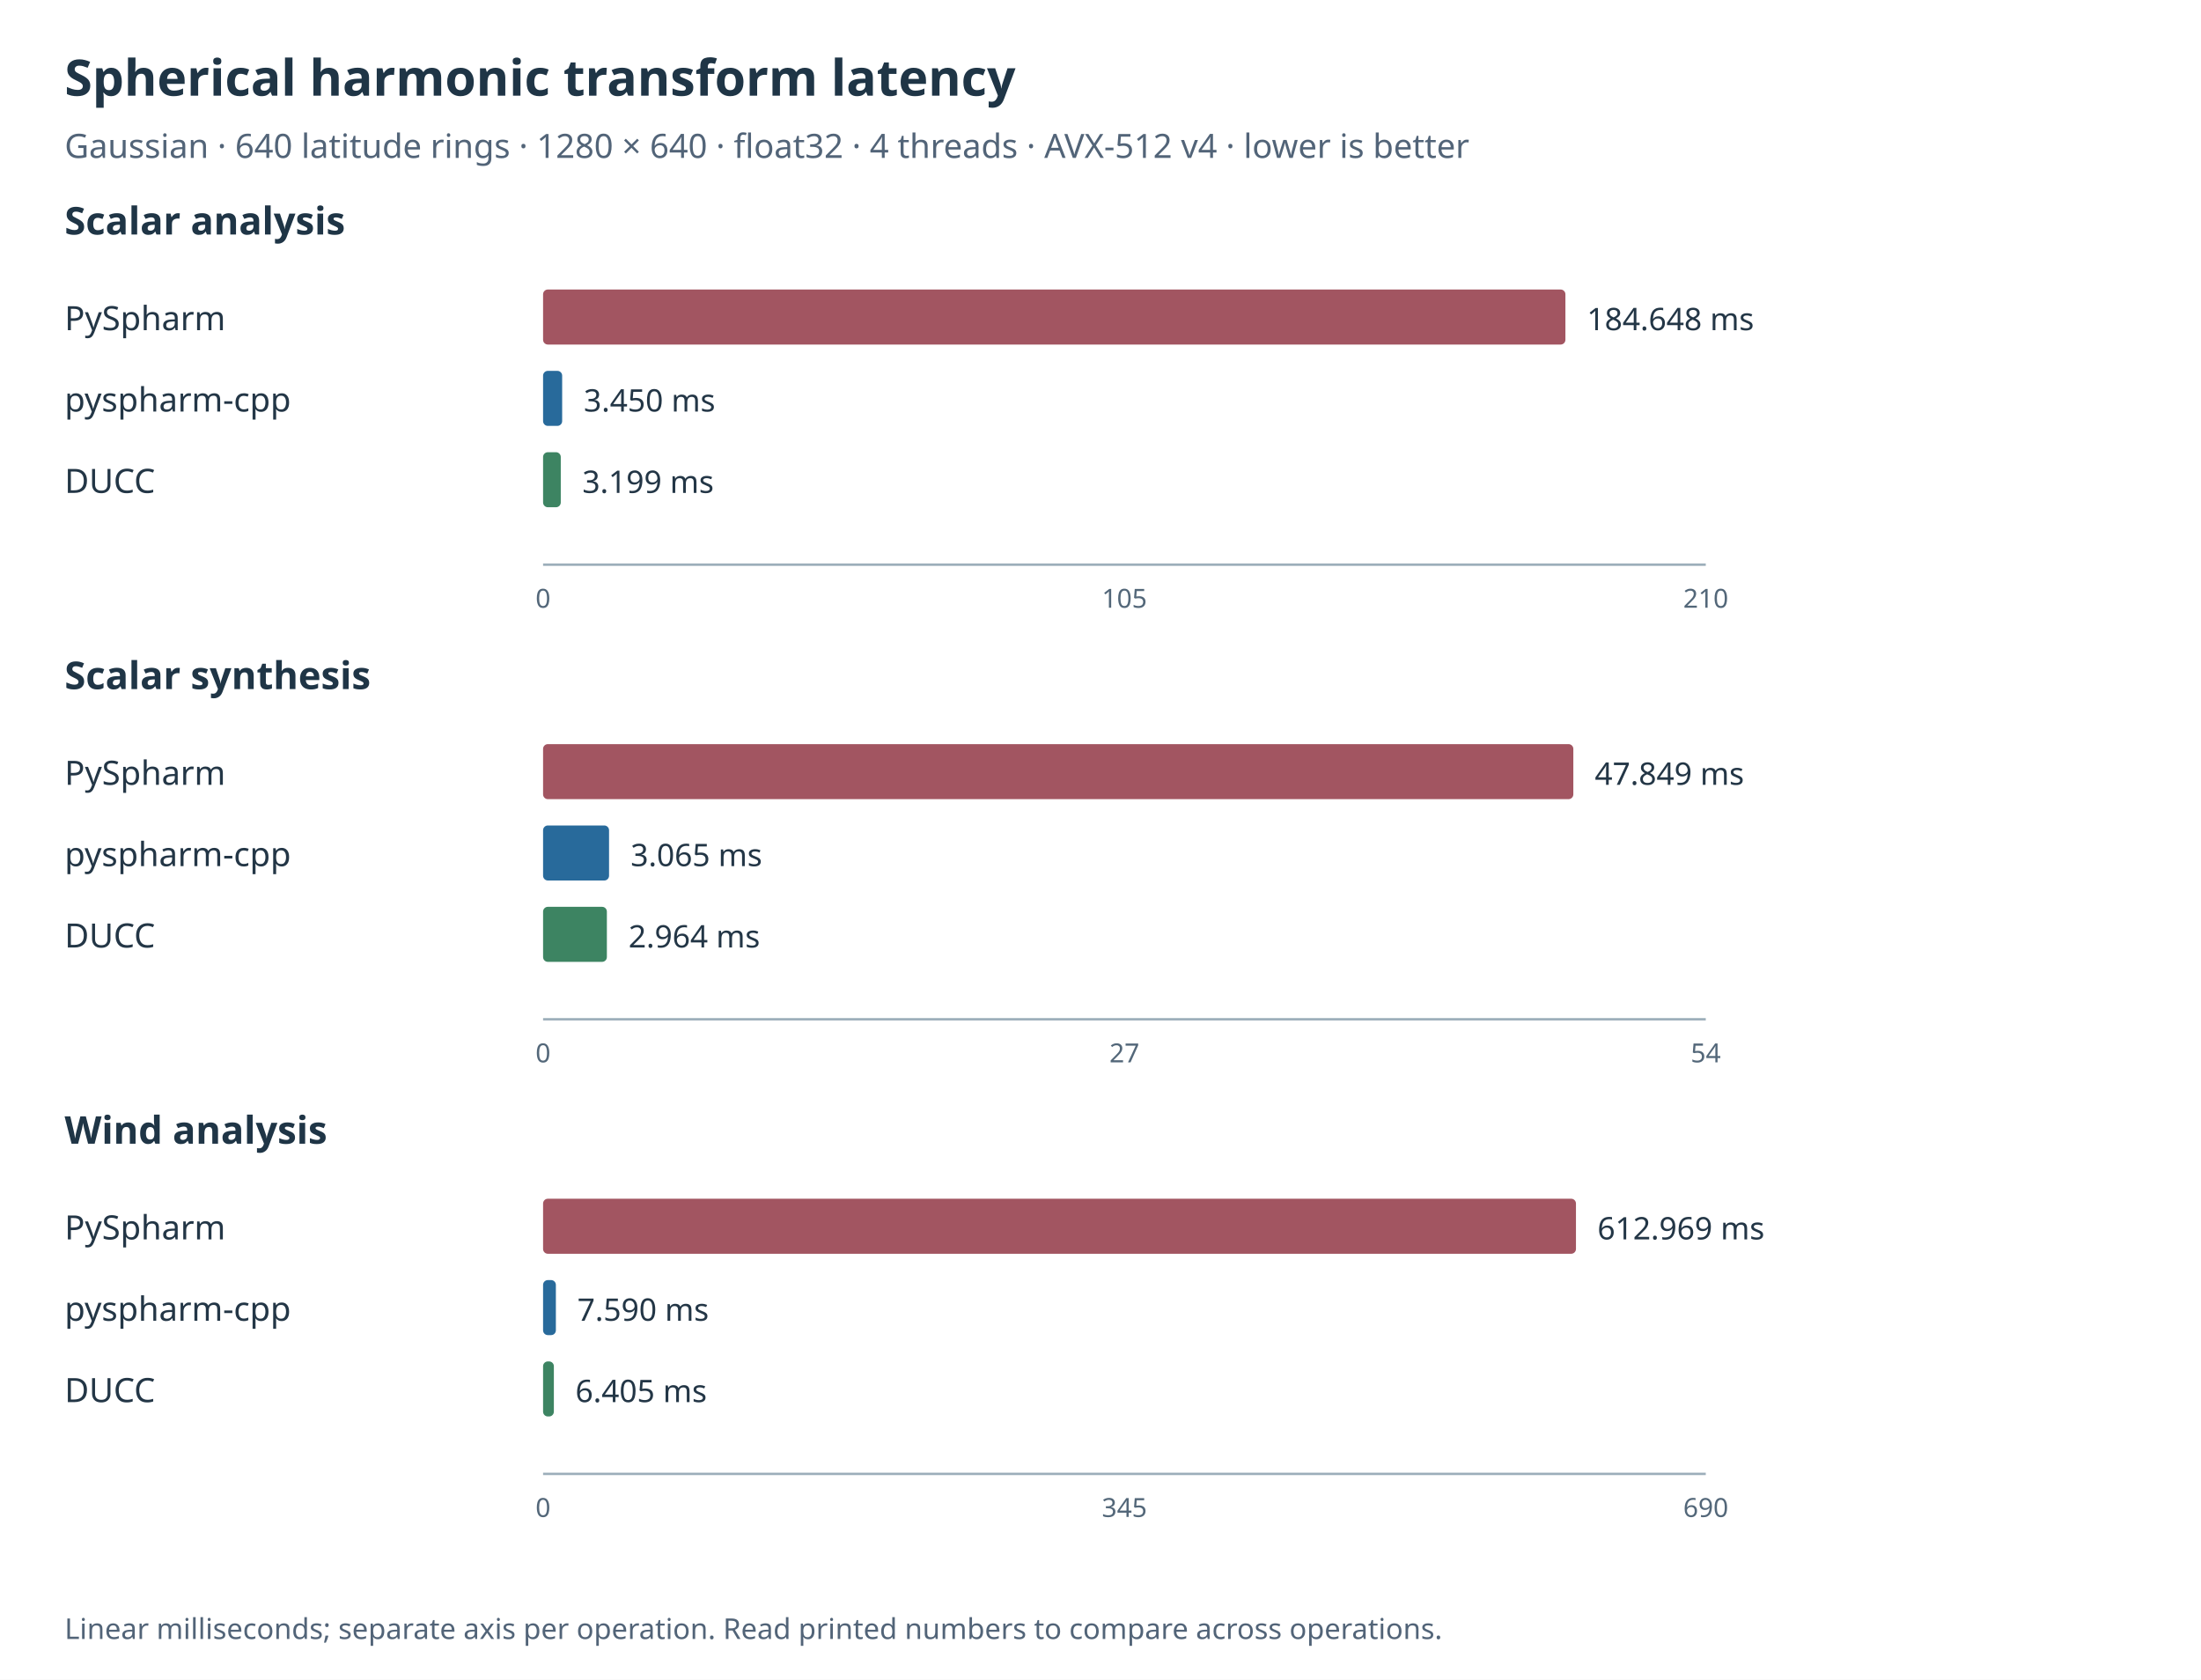
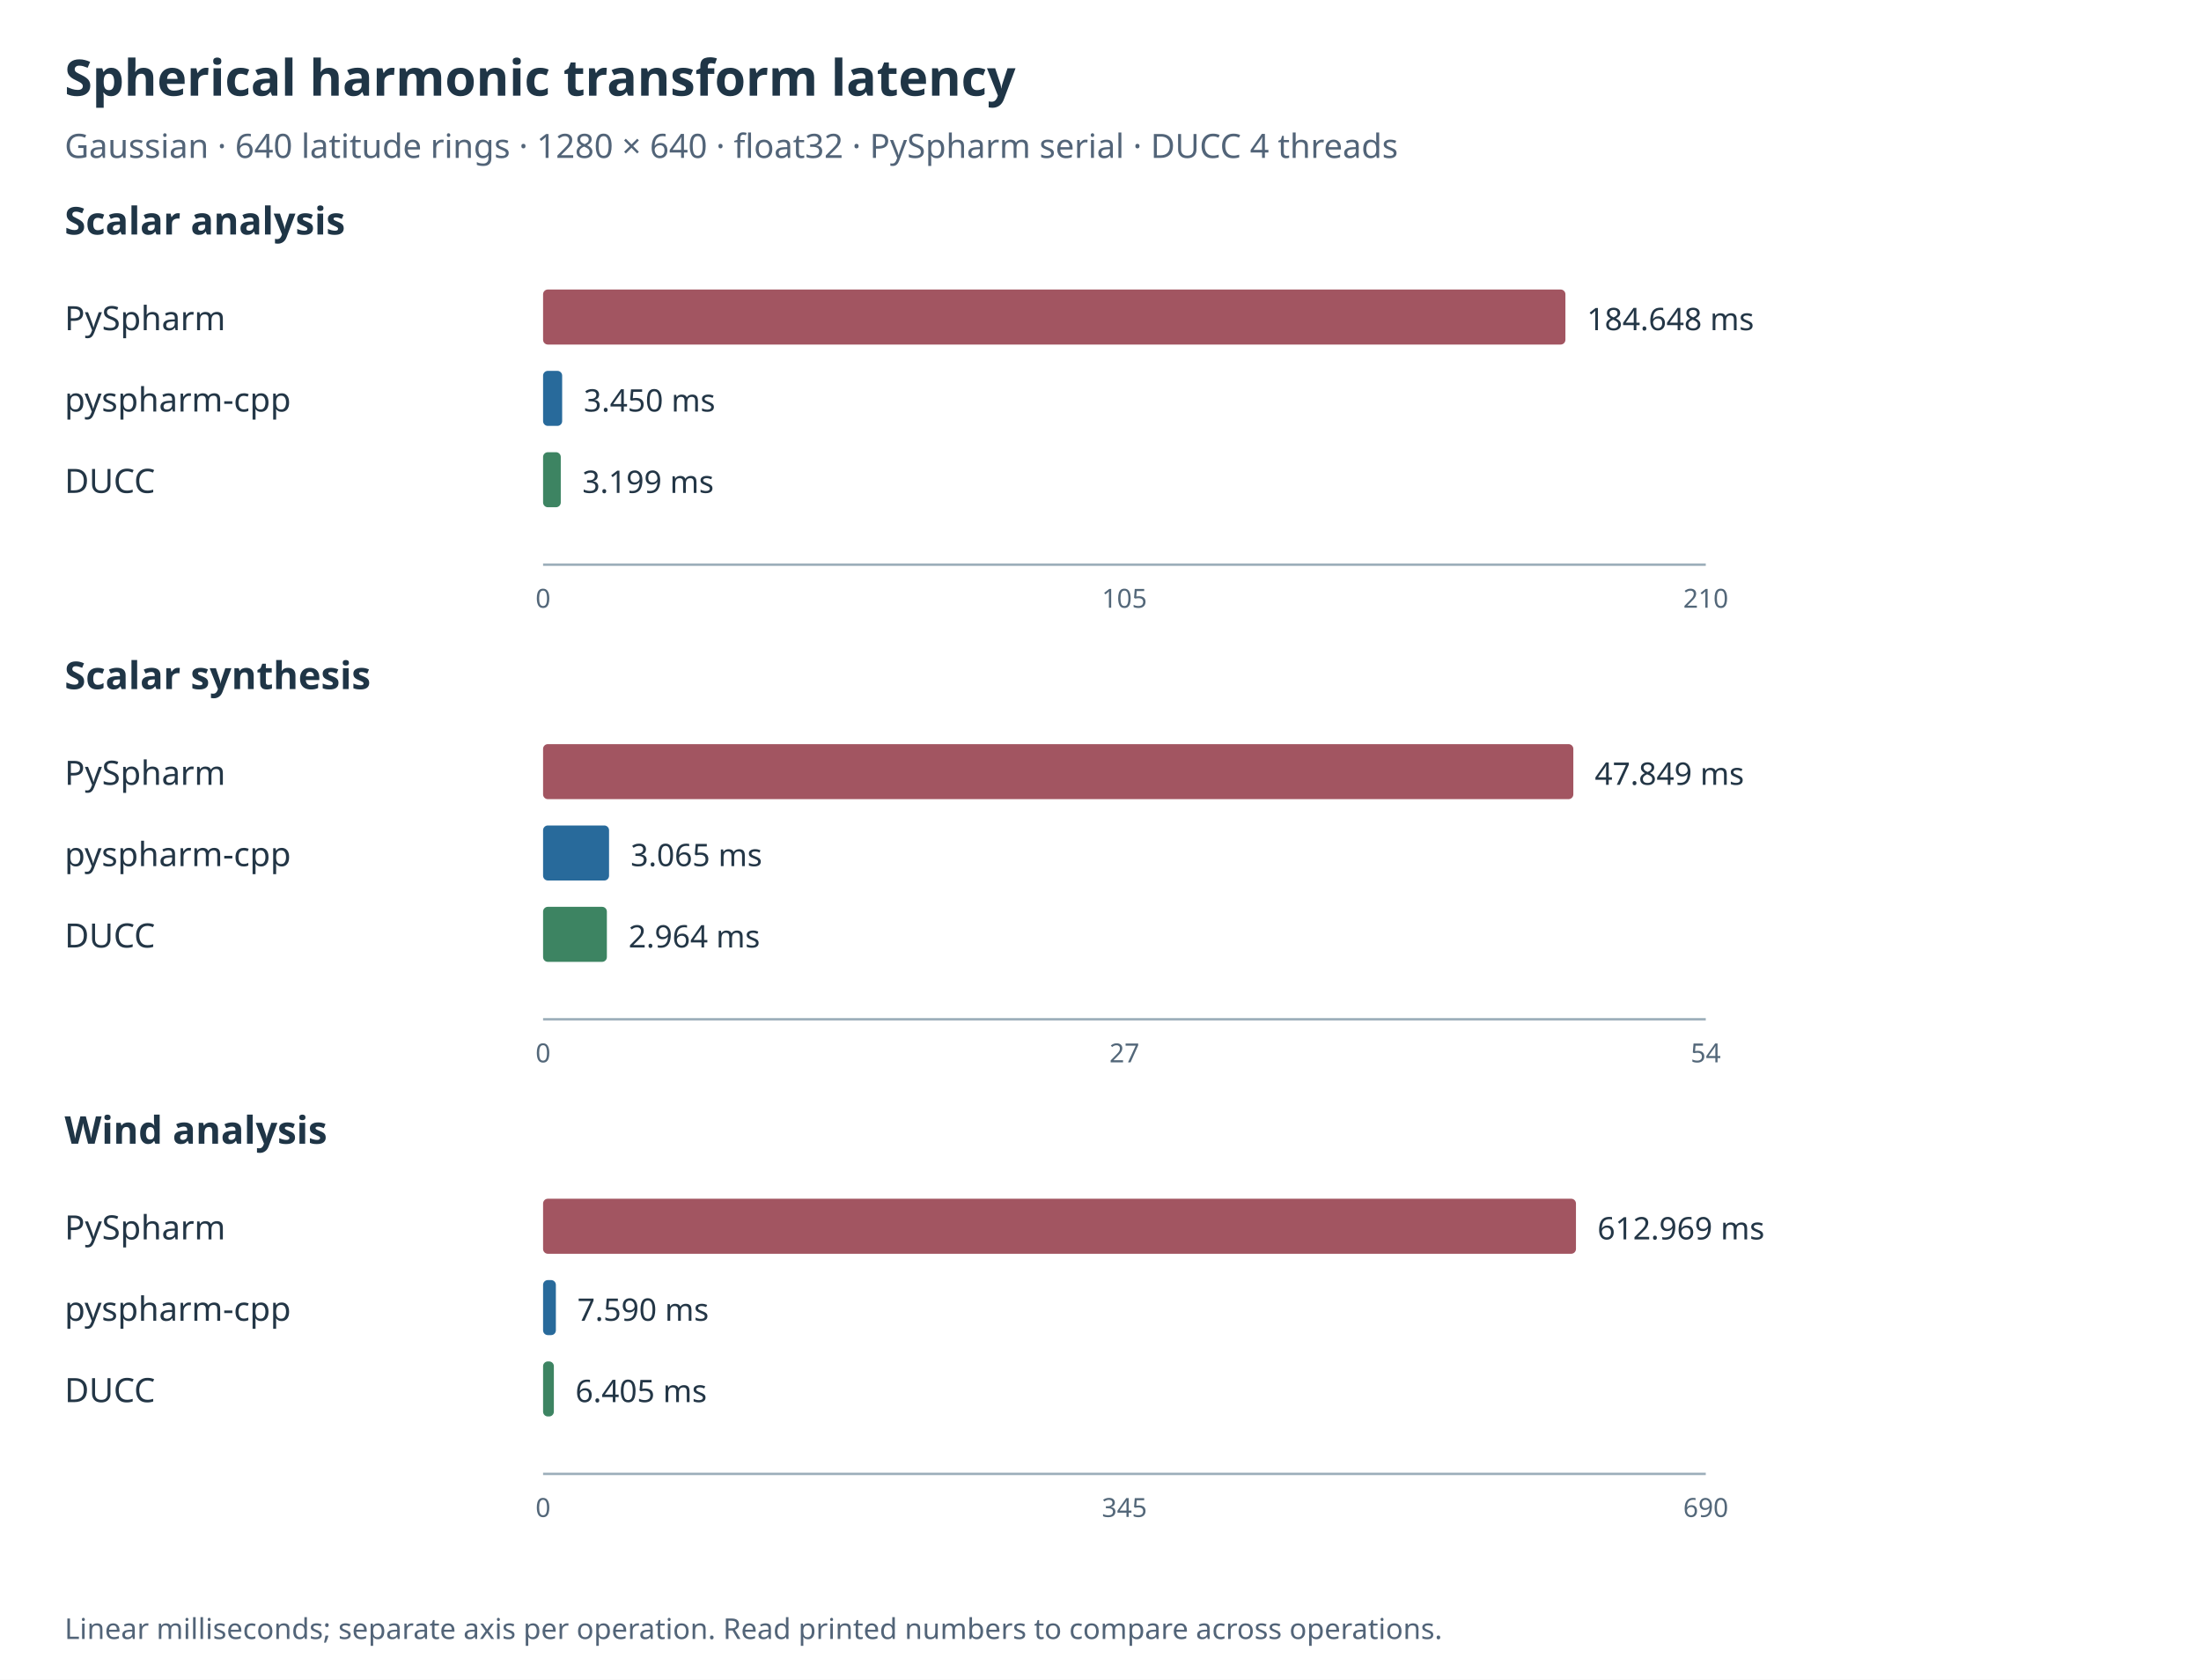
<svg xmlns="http://www.w3.org/2000/svg" width="920" height="702" viewBox="0 0 920 702" role="img" aria-labelledby="t d">
  <rect width="920" height="702" fill="white" />
  <text x="27" y="40" font-size="21" font-family="sans-serif" font-weight="600" fill="#1f3546">Spherical harmonic transform latency</text>
-   <text x="27" y="66" font-size="14" font-family="sans-serif" fill="#526478">Gaussian · 640 latitude rings · 1280 × 640 · float32 · 4 threads · AVX-512 v4 · lower is better</text>
+   <text x="27" y="66" font-size="14" font-family="sans-serif" fill="#526478">Gaussian · 640 latitude rings · 1280 × 640 · float32 · PySpharm serial · DUCC 4 threads</text>
  <text x="27" y="98" font-size="16" font-family="sans-serif" font-weight="600" fill="#1f3546">Scalar analysis</text>
  <text x="27" y="138" font-family="sans-serif" font-size="14" fill="#233646">PySpharm</text>
  <rect x="227" y="121" width="427.33" height="23" fill="#a25561" rx="2" />
  <text x="663.3" y="138" font-family="sans-serif" font-size="13" fill="#233646">184.648 ms</text>
  <text x="27" y="172" font-family="sans-serif" font-size="14" fill="#233646">pyspharm-cpp</text>
  <rect x="227" y="155" width="7.98" height="23" fill="#286a9b" rx="2" />
  <text x="244.0" y="172" font-family="sans-serif" font-size="13" fill="#233646">3.450 ms</text>
  <text x="27" y="206" font-family="sans-serif" font-size="14" fill="#233646">DUCC</text>
  <rect x="227" y="189" width="7.40" height="23" fill="#3d8462" rx="2" />
  <text x="243.4" y="206" font-family="sans-serif" font-size="13" fill="#233646">3.199 ms</text>
  <line x1="227" x2="713" y1="236" y2="236" stroke="#9caeba" />
  <text x="227.0" y="254" text-anchor="middle" font-size="11" font-family="sans-serif" fill="#536779">0</text>
  <text x="470.0" y="254" text-anchor="middle" font-size="11" font-family="sans-serif" fill="#536779">105</text>
  <text x="713.0" y="254" text-anchor="middle" font-size="11" font-family="sans-serif" fill="#536779">210</text>
  <text x="27" y="288" font-size="16" font-family="sans-serif" font-weight="600" fill="#1f3546">Scalar synthesis</text>
  <text x="27" y="328" font-family="sans-serif" font-size="14" fill="#233646">PySpharm</text>
  <rect x="227" y="311" width="430.64" height="23" fill="#a25561" rx="2" />
  <text x="666.6" y="328" font-family="sans-serif" font-size="13" fill="#233646">47.849 ms</text>
  <text x="27" y="362" font-family="sans-serif" font-size="14" fill="#233646">pyspharm-cpp</text>
  <rect x="227" y="345" width="27.58" height="23" fill="#286a9b" rx="2" />
  <text x="263.6" y="362" font-family="sans-serif" font-size="13" fill="#233646">3.065 ms</text>
  <text x="27" y="396" font-family="sans-serif" font-size="14" fill="#233646">DUCC</text>
  <rect x="227" y="379" width="26.67" height="23" fill="#3d8462" rx="2" />
  <text x="262.7" y="396" font-family="sans-serif" font-size="13" fill="#233646">2.964 ms</text>
  <line x1="227" x2="713" y1="426" y2="426" stroke="#9caeba" />
  <text x="227.0" y="444" text-anchor="middle" font-size="11" font-family="sans-serif" fill="#536779">0</text>
  <text x="470.0" y="444" text-anchor="middle" font-size="11" font-family="sans-serif" fill="#536779">27</text>
  <text x="713.0" y="444" text-anchor="middle" font-size="11" font-family="sans-serif" fill="#536779">54</text>
  <text x="27" y="478" font-size="16" font-family="sans-serif" font-weight="600" fill="#1f3546">Wind analysis</text>
  <text x="27" y="518" font-family="sans-serif" font-size="14" fill="#233646">PySpharm</text>
  <rect x="227" y="501" width="431.74" height="23" fill="#a25561" rx="2" />
  <text x="667.7" y="518" font-family="sans-serif" font-size="13" fill="#233646">612.969 ms</text>
  <text x="27" y="552" font-family="sans-serif" font-size="14" fill="#233646">pyspharm-cpp</text>
  <rect x="227" y="535" width="5.35" height="23" fill="#286a9b" rx="2" />
  <text x="241.3" y="552" font-family="sans-serif" font-size="13" fill="#233646">7.590 ms</text>
  <text x="27" y="586" font-family="sans-serif" font-size="14" fill="#233646">DUCC</text>
  <rect x="227" y="569" width="4.51" height="23" fill="#3d8462" rx="2" />
  <text x="240.5" y="586" font-family="sans-serif" font-size="13" fill="#233646">6.405 ms</text>
  <line x1="227" x2="713" y1="616" y2="616" stroke="#9caeba" />
  <text x="227.0" y="634" text-anchor="middle" font-size="11" font-family="sans-serif" fill="#536779">0</text>
  <text x="470.0" y="634" text-anchor="middle" font-size="11" font-family="sans-serif" fill="#536779">345</text>
  <text x="713.0" y="634" text-anchor="middle" font-size="11" font-family="sans-serif" fill="#536779">690</text>
  <text x="27" y="685" font-size="12" font-family="sans-serif" fill="#526478">Linear milliseconds; separate axis per operation. Read printed numbers to compare across operations.</text>
</svg>
